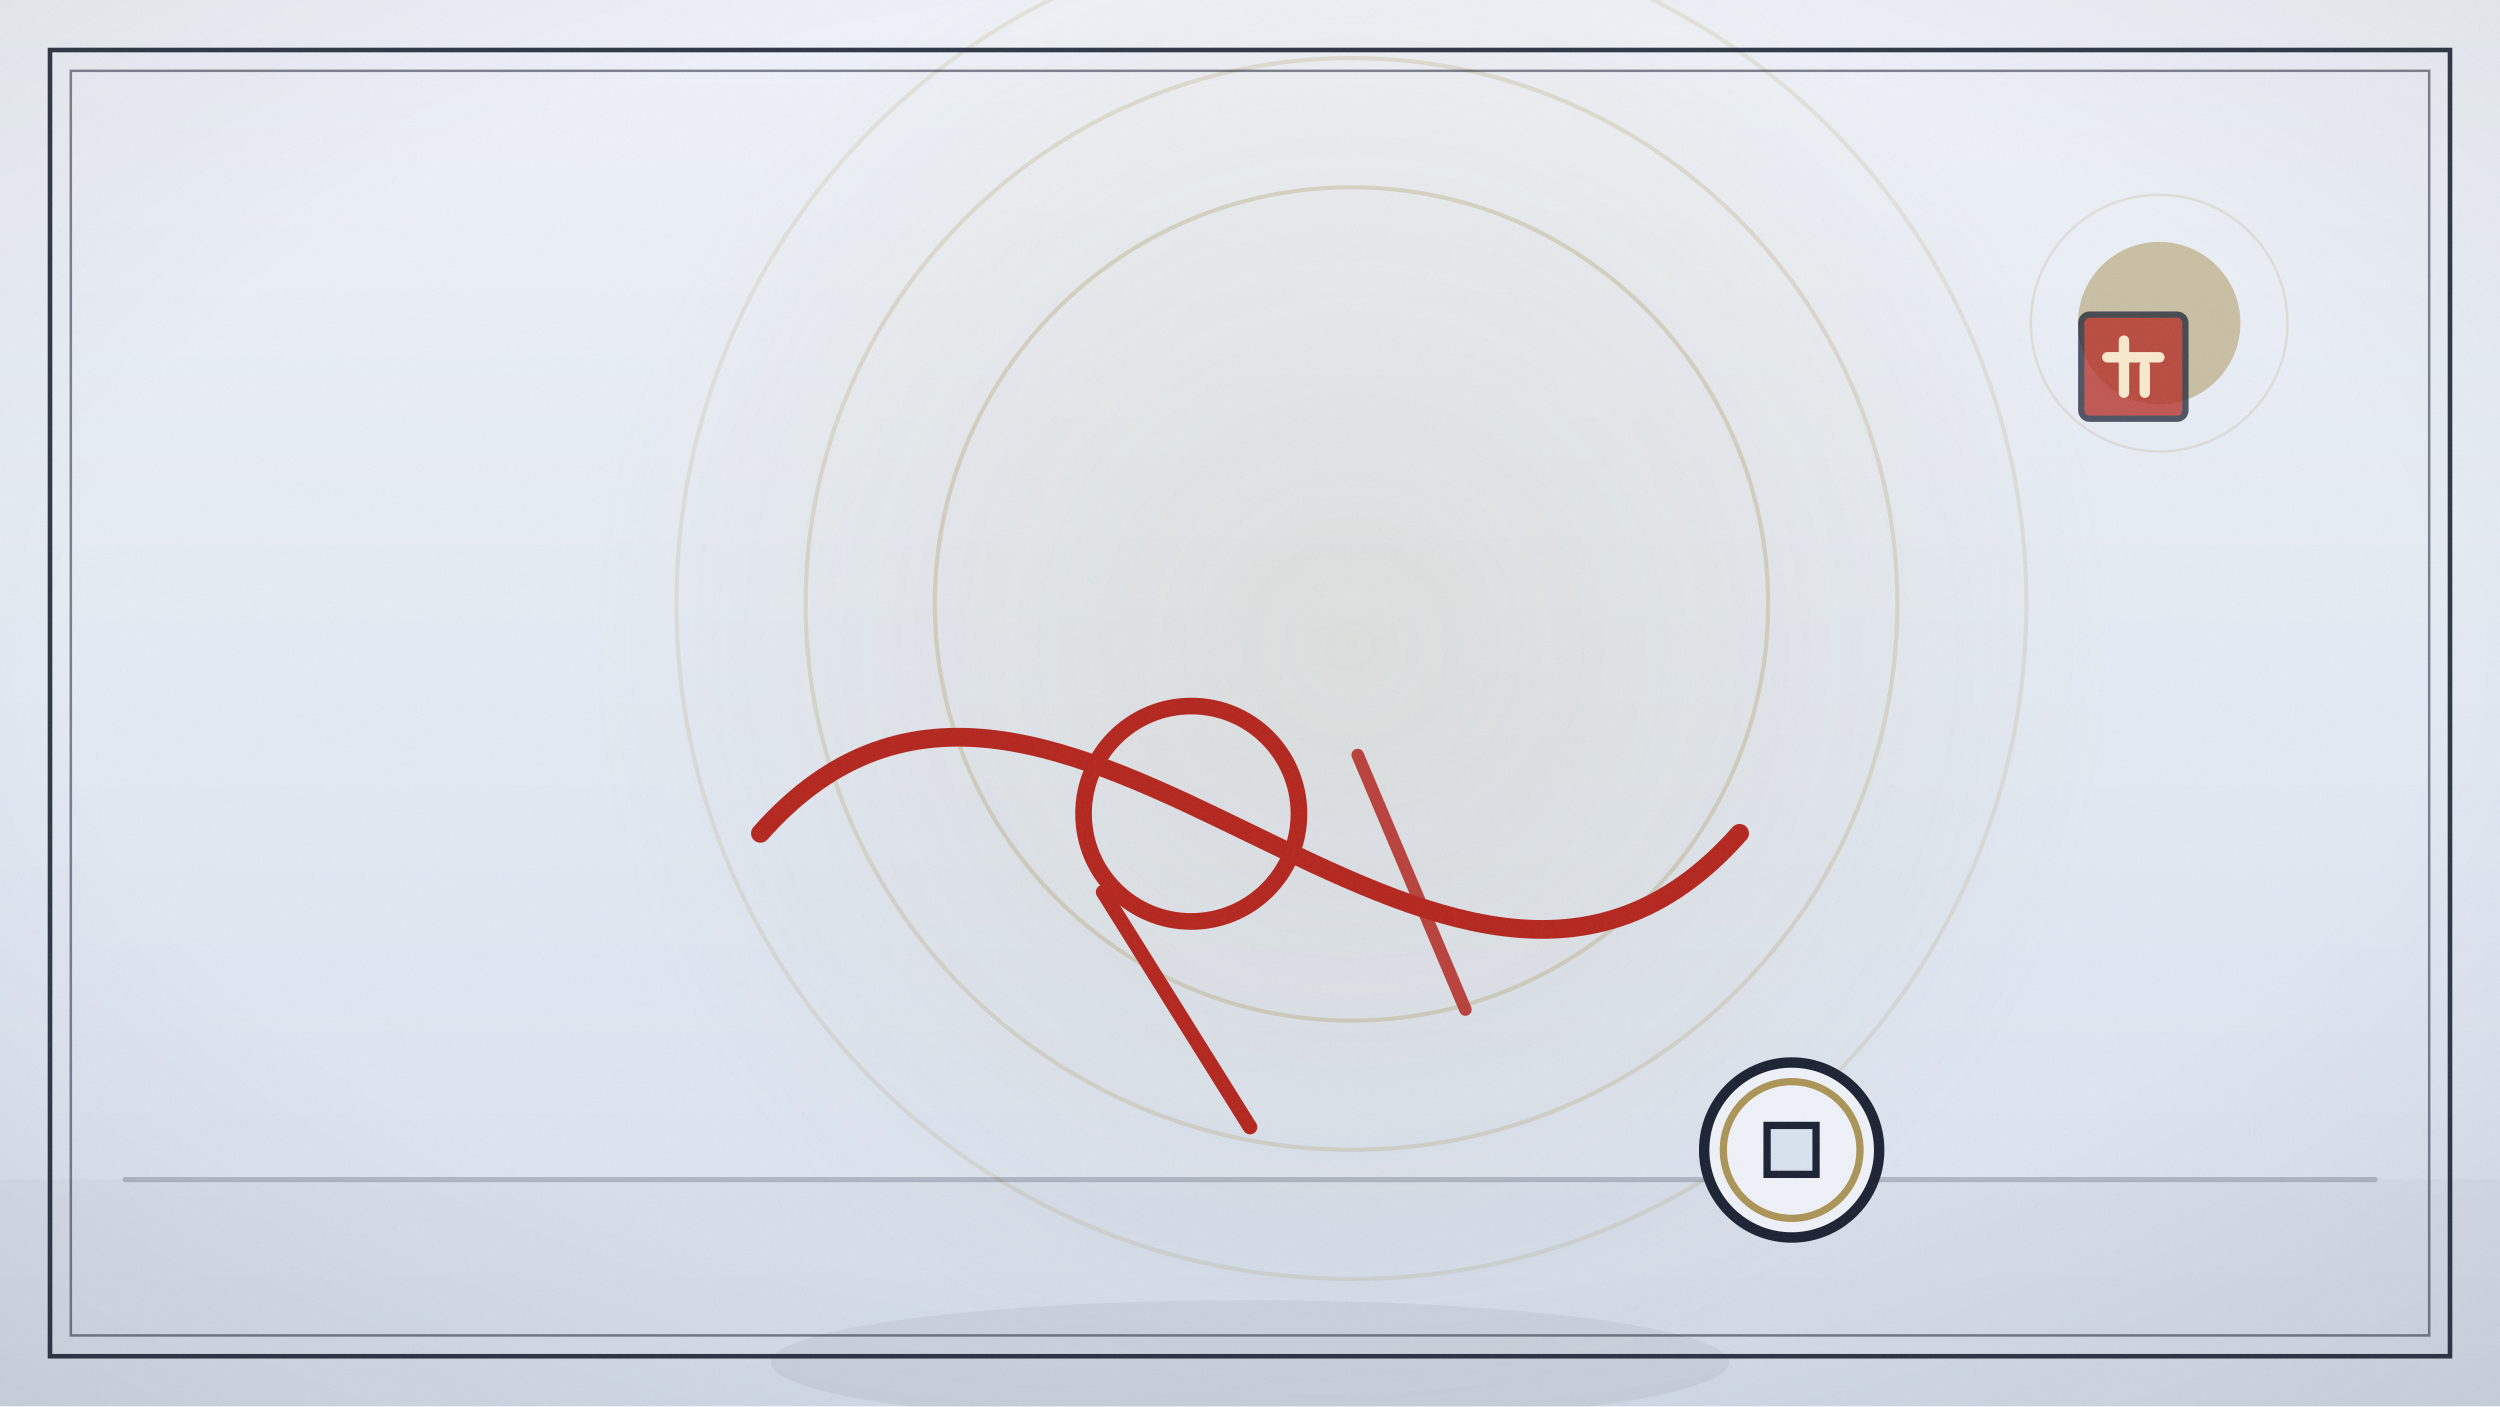
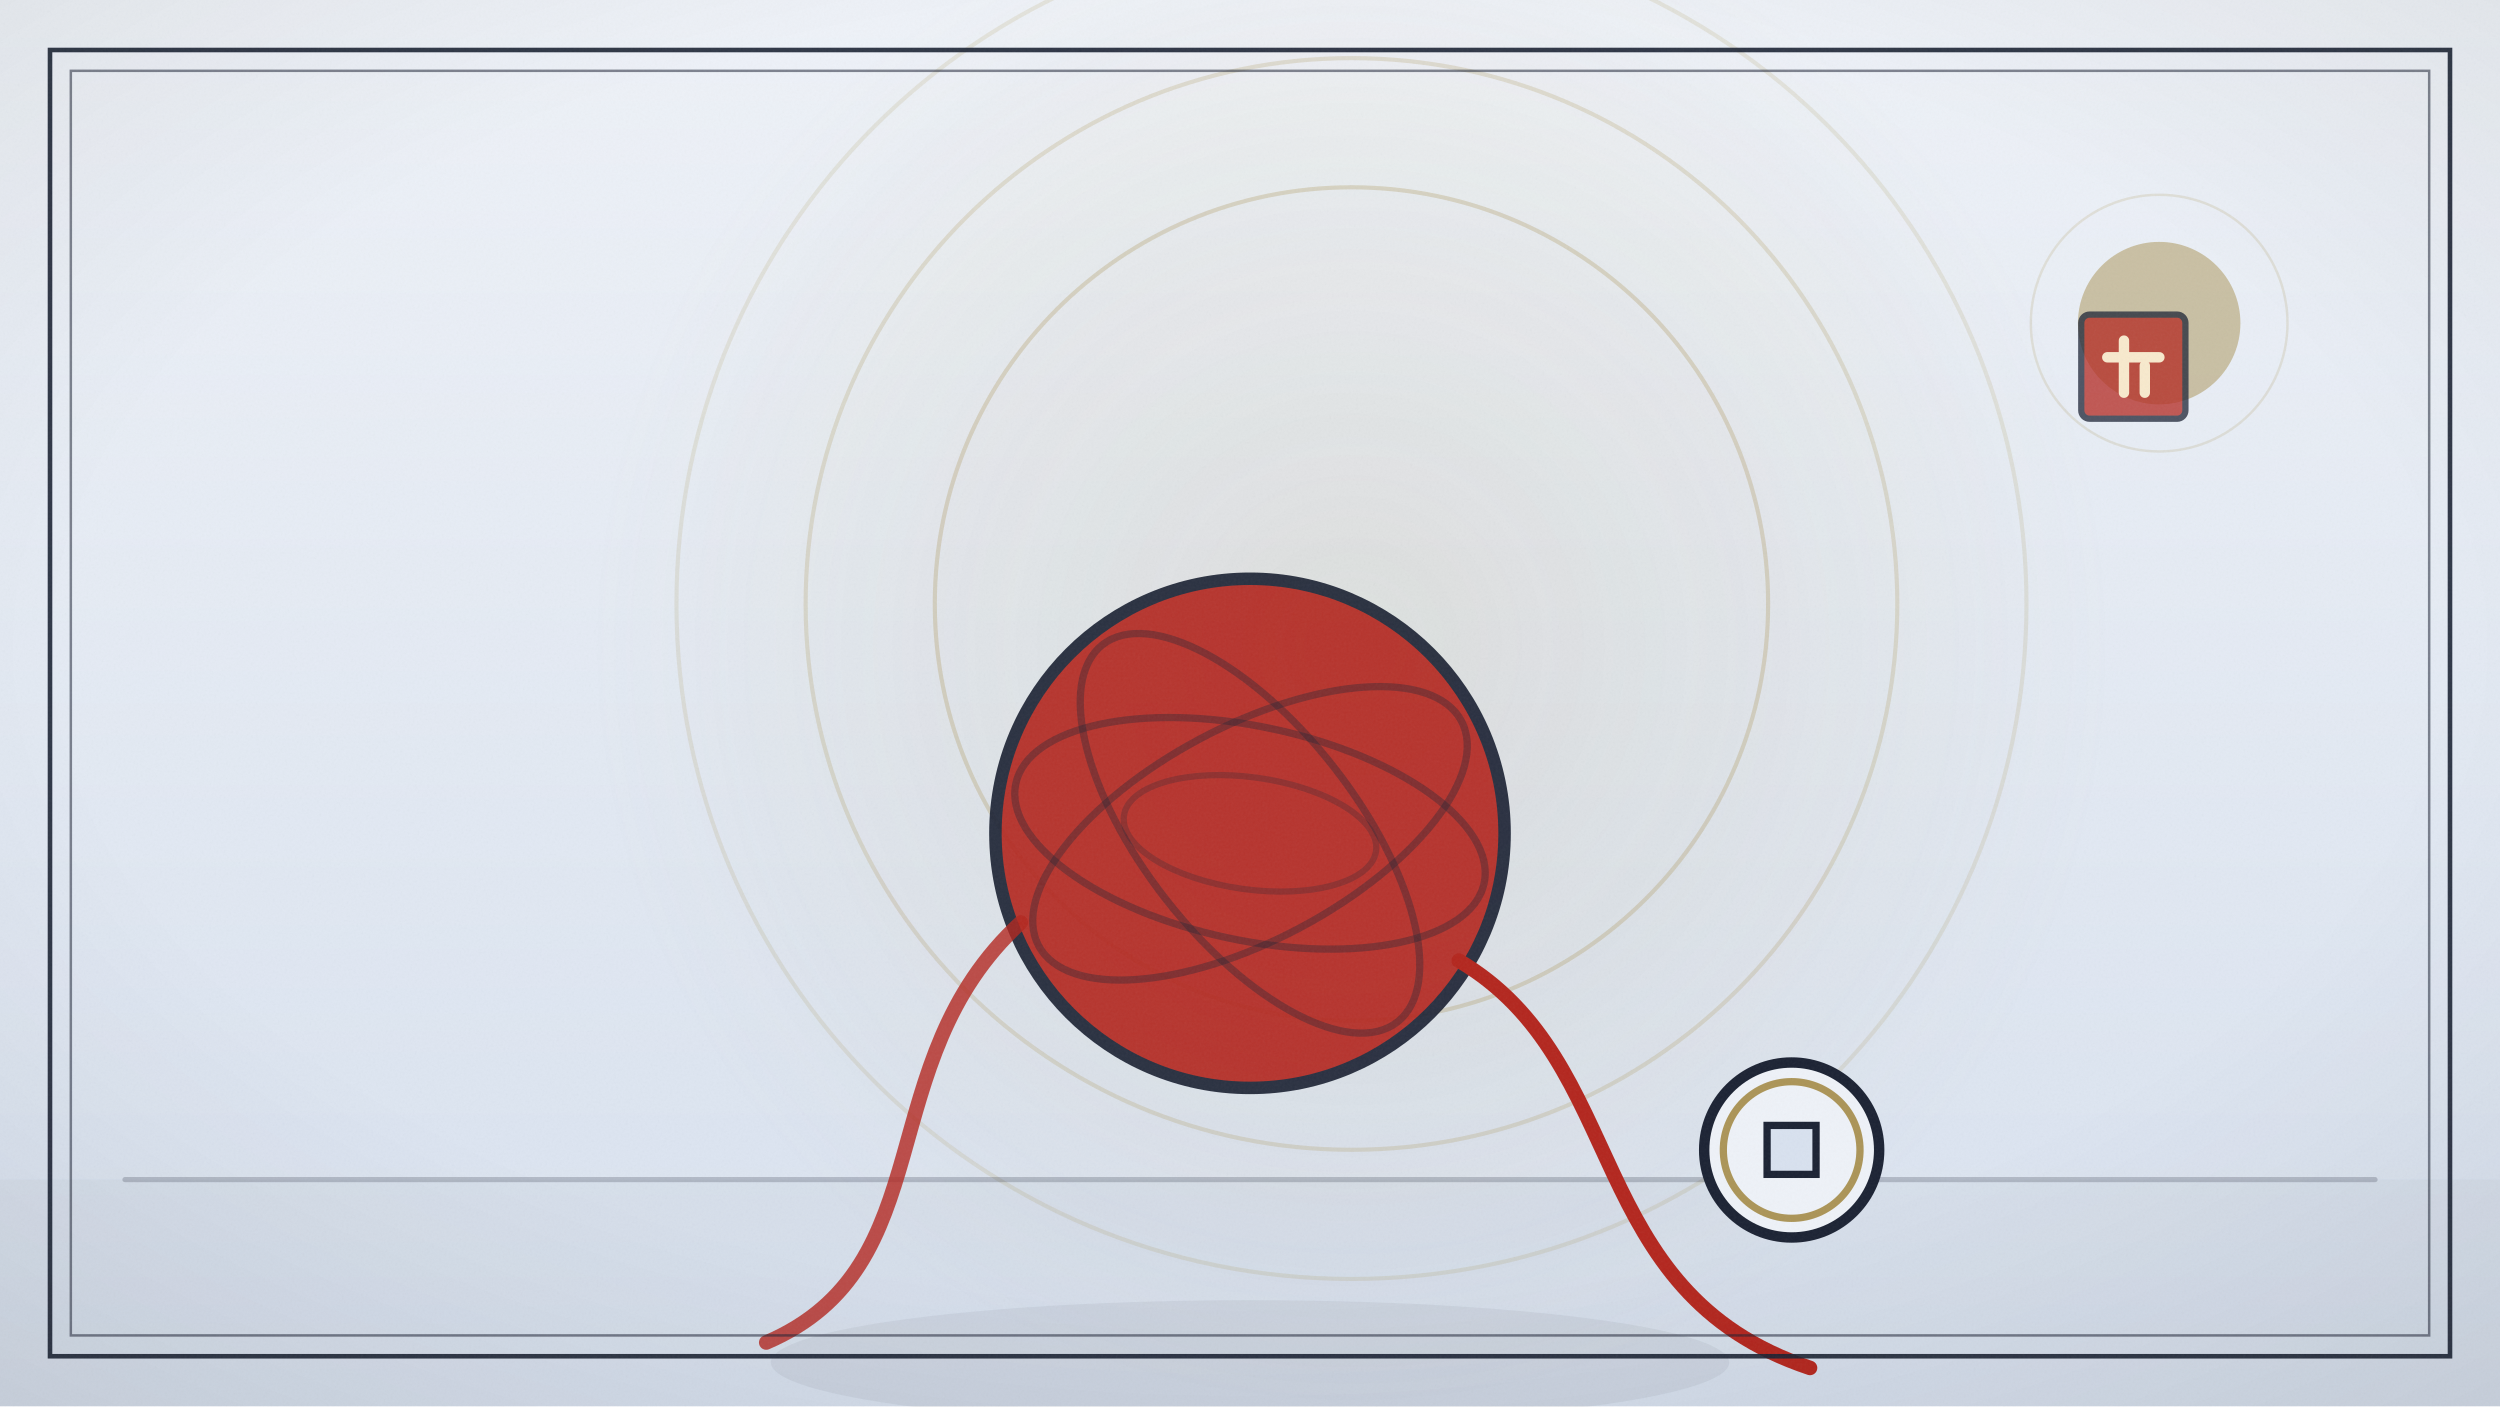
<svg xmlns="http://www.w3.org/2000/svg" viewBox="0 0 1200 675" width="1200" height="675" role="img" aria-label="정운타임즈 일러스트 · shop">
  <defs>
    <linearGradient id="paper13870" x1="0" y1="0" x2="0" y2="1">
      <stop offset="0" stop-color="#eef2f8" />
      <stop offset="1" stop-color="#d8e1ef" />
    </linearGradient>
    <radialGradient id="wash13870" cx="0.5" cy="0.5" r="0.5">
      <stop offset="0" stop-color="#a8904f" stop-opacity="0.16" />
      <stop offset="0.62" stop-color="#a8904f" stop-opacity="0.07" />
      <stop offset="1" stop-color="#a8904f" stop-opacity="0" />
    </radialGradient>
    <linearGradient id="fade13870" x1="0" y1="0" x2="0" y2="1">
      <stop offset="0" stop-color="#d8e1ef" stop-opacity="0" />
      <stop offset="1" stop-color="#1b2233" stop-opacity="0.10" />
    </linearGradient>
    <radialGradient id="vig13870" cx="0.5" cy="0.46" r="0.78">
      <stop offset="0.6" stop-color="#000" stop-opacity="0" />
      <stop offset="1" stop-color="#000" stop-opacity="0.08" />
    </radialGradient>
    <filter id="grain13870" x="0" y="0" width="100%" height="100%">
      <feTurbulence type="fractalNoise" baseFrequency="0.85" numOctaves="2" stitchTiles="stitch" />
      <feColorMatrix type="saturate" values="0" />
    </filter>
  </defs>
  <rect width="1200" height="675" fill="url(#paper13870)" />
  <circle cx="648.7" cy="309.9" r="368.0" fill="url(#wash13870)" opacity="0.85" />
  <circle cx="648.7" cy="289.9" r="200.0" fill="none" stroke="#a8904f" stroke-width="2" opacity="0.28" />
  <circle cx="648.7" cy="289.9" r="262.0" fill="none" stroke="#a8904f" stroke-width="2" opacity="0.22" />
  <circle cx="648.7" cy="289.9" r="324.0" fill="none" stroke="#a8904f" stroke-width="2" opacity="0.16" />
  <line x1="60.0" y1="566.2" x2="1140.0" y2="566.2" stroke="#1b2233" stroke-width="2.5" stroke-linecap="round" opacity="0.22" />
  <rect x="0.0" y="566.2" width="1200.0" height="108.8" rx="0.0" fill="#1b2233" stroke="ink" stroke-width="6" opacity="0.03" />
  <circle cx="1036.4" cy="155.1" r="38.5" fill="#a8904f" stroke="#a8904f" stroke-width="1" opacity="0.5" />
  <circle cx="1036.4" cy="155.1" r="61.6" fill="none" stroke="#a8904f" stroke-width="1.2" opacity="0.18" />
  <ellipse cx="600.0" cy="654.0" rx="230.0" ry="29.9" fill="#1b2233" stroke="none" stroke-width="0" opacity="0.06" />
-   <path d="M 365.0 400.0 C 506.0 240.2 694.0 559.8 835.0 400.0" fill="none" stroke="#b3261e" stroke-width="9" stroke-linecap="round" stroke-linejoin="round" />
-   <circle cx="571.8" cy="390.6" r="51.7" fill="none" stroke="#b3261e" stroke-width="8" />
-   <path d="M 529.5 428.2 l 70.5 112.8" fill="none" stroke="#b3261e" stroke-width="7" stroke-linecap="round" stroke-linejoin="round" />
-   <path d="M 651.7 362.4 l 51.7 122.2" fill="none" stroke="#b3261e" stroke-width="6" stroke-linecap="round" stroke-linejoin="round" opacity="0.85" />
+   <circle cx="600.0" cy="400.0" r="122.2" fill="#b3261e" stroke="#1b2233" stroke-width="6" opacity="0.92" />
+   <ellipse cx="600.0" cy="400.0" rx="114.9" ry="51.3" fill="none" stroke="#1b2233" stroke-width="3.5" opacity="0.35" transform="rotate(-28 600.0 400.0)" />
+   <ellipse cx="600.0" cy="400.0" rx="114.9" ry="51.3" fill="none" stroke="#1b2233" stroke-width="3.5" opacity="0.35" transform="rotate(12 600.0 400.0)" />
+   <ellipse cx="600.0" cy="400.0" rx="114.9" ry="51.3" fill="none" stroke="#1b2233" stroke-width="3.5" opacity="0.35" transform="rotate(52 600.0 400.0)" />
+   <ellipse cx="600.0" cy="400.0" rx="61.1" ry="26.9" fill="none" stroke="#1b2233" stroke-width="3" opacity="0.25" transform="rotate(8 600.0 400.0)" />
+   <path d="M 700.2 461.1 C 783.3 510.0 758.9 620.0 868.8 656.6" fill="none" stroke="#b3261e" stroke-width="7" stroke-linecap="round" stroke-linejoin="round" />
+   <path d="M 490.0 442.8 C 416.7 510.0 453.4 607.7 367.8 644.4" fill="none" stroke="#b3261e" stroke-width="7" stroke-linecap="round" stroke-linejoin="round" opacity="0.8" />
  <circle cx="860.0" cy="552.0" r="42.0" fill="#eef2f8" stroke="#1b2233" stroke-width="5" />
  <circle cx="860.0" cy="552.0" r="32.8" fill="none" stroke="#a8904f" stroke-width="3.5" opacity="0.95" />
  <rect x="848.2" y="540.2" width="23.5" height="23.5" rx="0.0" fill="#d8e1ef" stroke="#1b2233" stroke-width="3.5" />
  <rect x="999.0" y="151.0" width="50.0" height="50.0" rx="4.0" fill="#b3261e" stroke="#1b2233" stroke-width="3" opacity="0.75" />
  <line x1="1011.5" y1="171.5" x2="1036.5" y2="171.5" stroke="#f8e9cd" stroke-width="5.0" stroke-linecap="round" />
  <line x1="1019.5" y1="163.5" x2="1019.5" y2="188.5" stroke="#f8e9cd" stroke-width="5.0" stroke-linecap="round" />
  <line x1="1029.5" y1="175.5" x2="1029.5" y2="188.5" stroke="#f8e9cd" stroke-width="5.0" stroke-linecap="round" />
  <rect x="24.0" y="24.0" width="1152.0" height="627.0" rx="0.0" fill="none" stroke="#1b2233" stroke-width="2.2" opacity="0.9" />
  <rect x="34.0" y="34.0" width="1132.0" height="607.0" rx="0.0" fill="none" stroke="#1b2233" stroke-width="1.2" opacity="0.54" />
  <rect width="1200" height="675" fill="url(#vig13870)" />
  <rect width="1200" height="675" filter="url(#grain13870)" opacity="0.055" />
</svg>
